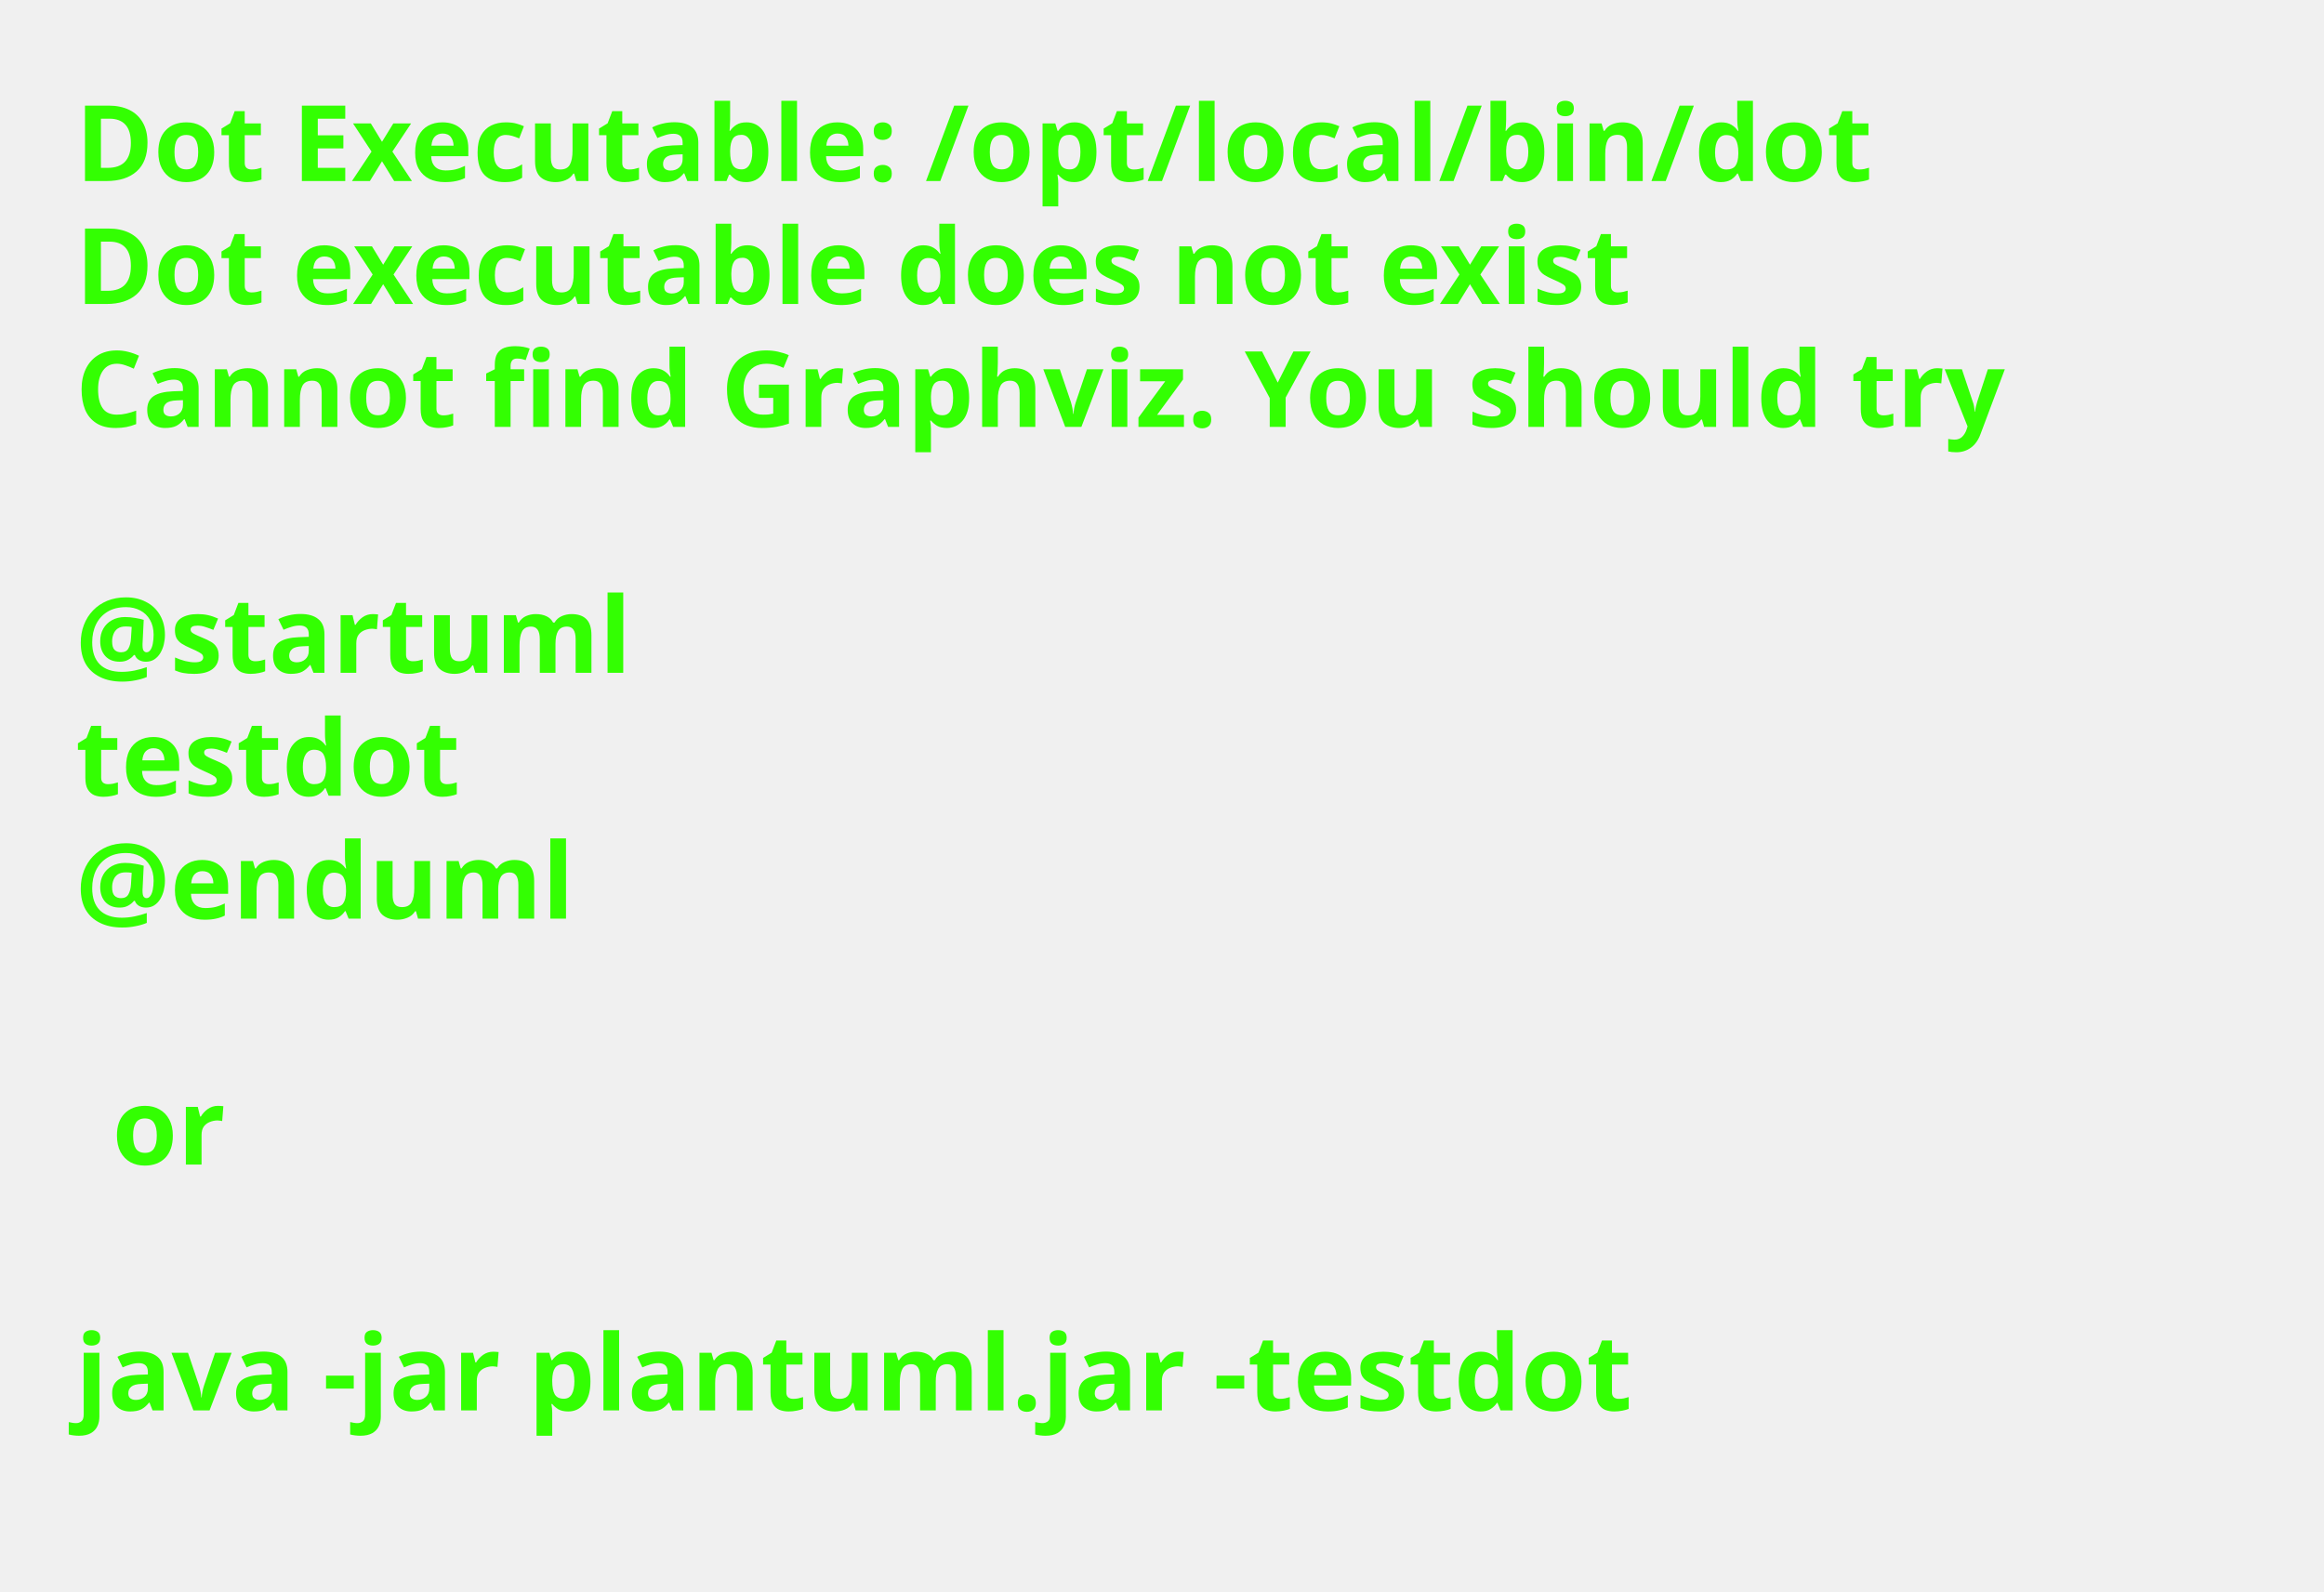
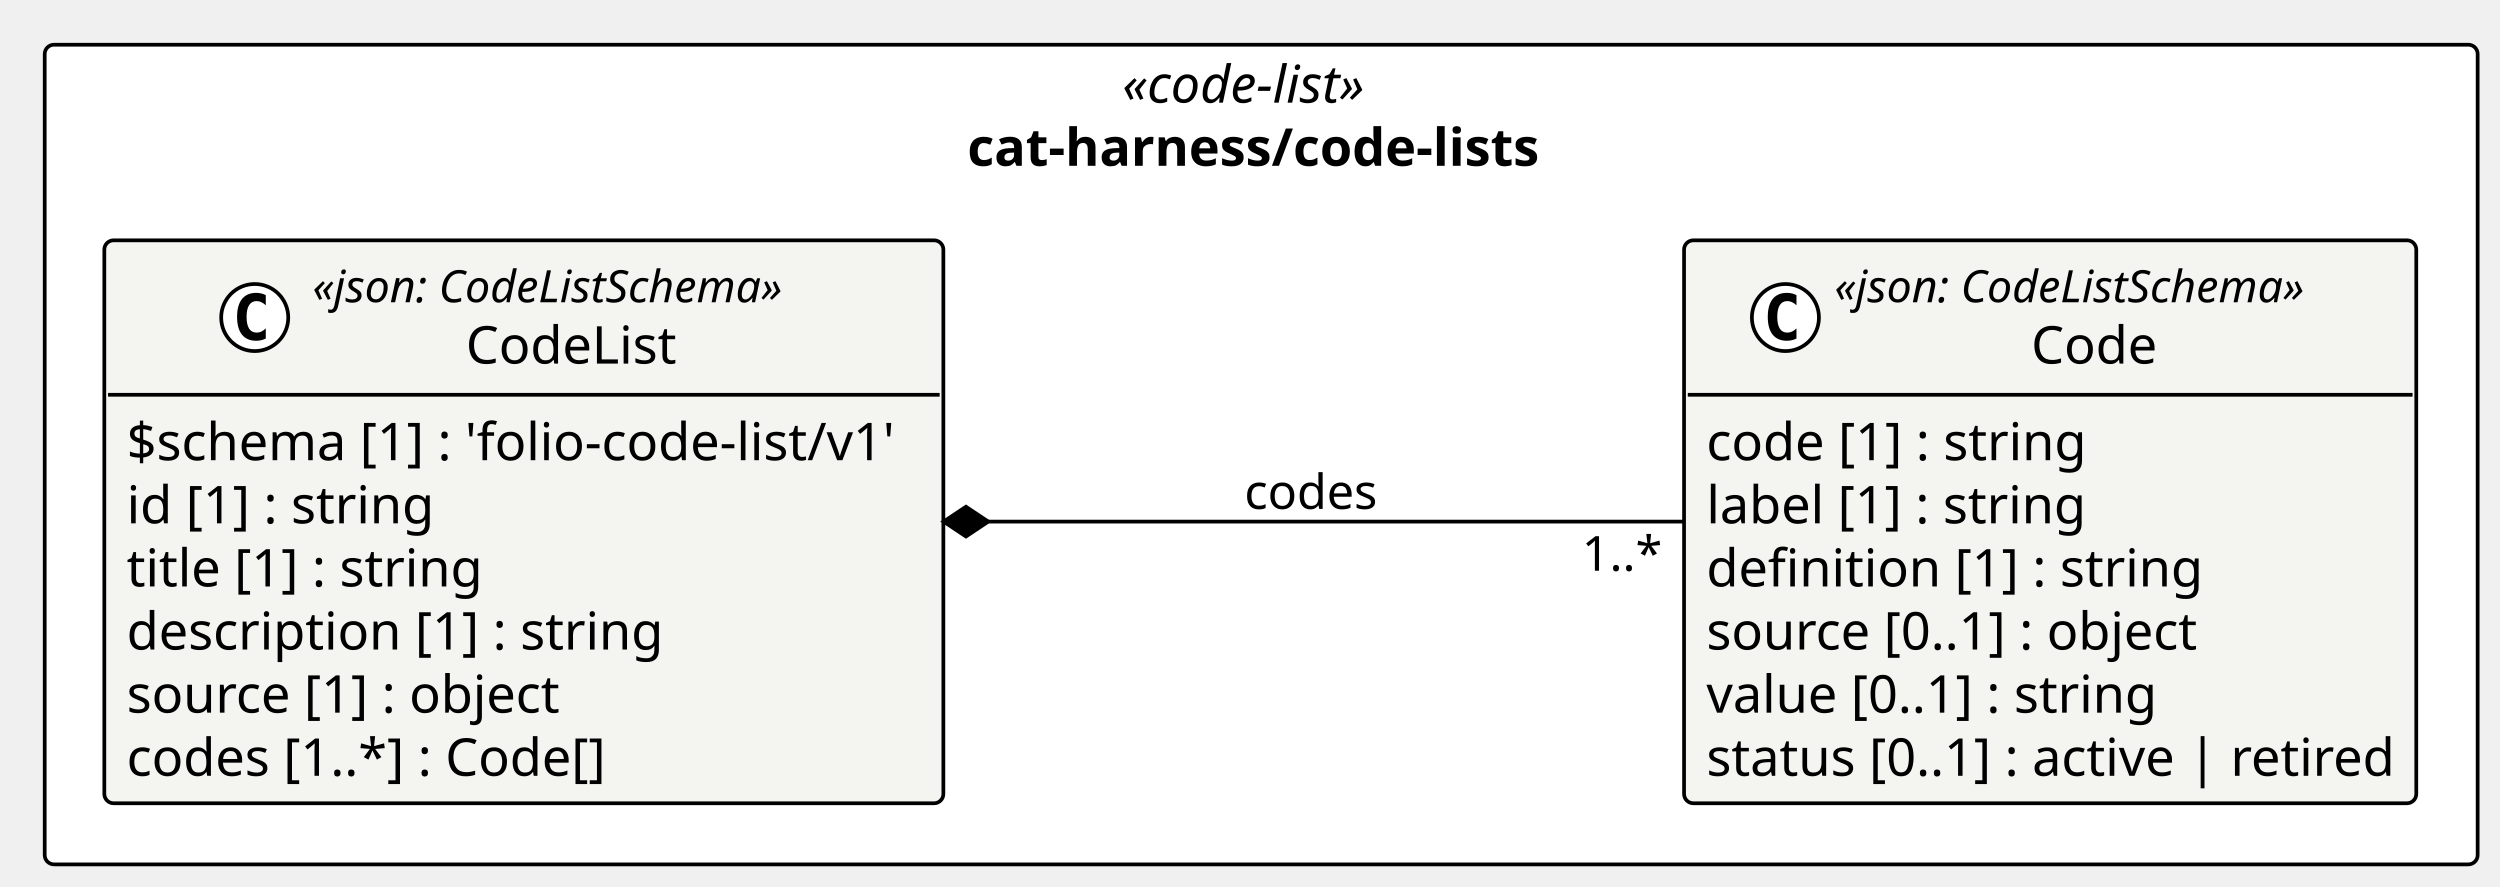
- <svg xmlns="http://www.w3.org/2000/svg" contentStyleType="text/css" height="211px" preserveAspectRatio="none" style="width:308px;height:211px;background:#FFFFFF;" version="1.1" viewBox="0 0 308 211" width="308px" zoomAndPan="magnify">
+ <svg xmlns="http://www.w3.org/2000/svg" contentStyleType="text/css" height="238px" preserveAspectRatio="none" style="width:671px;height:238px;background:#FFFFFF;" version="1.1" viewBox="0 0 671 238" width="671px" zoomAndPan="magnify">
  <defs />
  <g>
-     <text fill="#33FF02" font-family="sans-serif" font-size="14" font-weight="bold" lengthAdjust="spacing" textLength="264.954" x="10" y="24">Dot Executable: /opt/local/bin/dot</text>
-     <text fill="#33FF02" font-family="sans-serif" font-size="14" font-weight="bold" lengthAdjust="spacing" textLength="236.264" x="10" y="40.297">Dot executable does not exist</text>
-     <text fill="#33FF02" font-family="sans-serif" font-size="14" font-weight="bold" lengthAdjust="spacing" textLength="291.587" x="10" y="56.594">Cannot find Graphviz. You should try</text>
-     <text fill="#33FF02" font-family="sans-serif" font-size="14" font-weight="bold" lengthAdjust="spacing" textLength="4.874" x="10" y="72.891"> </text>
-     <text fill="#33FF02" font-family="sans-serif" font-size="14" font-weight="bold" lengthAdjust="spacing" textLength="81.423" x="10" y="89.188">@startuml</text>
-     <text fill="#33FF02" font-family="sans-serif" font-size="14" font-weight="bold" lengthAdjust="spacing" textLength="57.545" x="10" y="105.484">testdot</text>
-     <text fill="#33FF02" font-family="sans-serif" font-size="14" font-weight="bold" lengthAdjust="spacing" textLength="72.837" x="10" y="121.781">@enduml</text>
-     <text fill="#33FF02" font-family="sans-serif" font-size="14" font-weight="bold" lengthAdjust="spacing" textLength="4.874" x="10" y="138.078"> </text>
-     <text fill="#33FF02" font-family="sans-serif" font-size="14" font-weight="bold" lengthAdjust="spacing" textLength="16.523" x="14.874" y="154.375">or</text>
-     <text fill="#33FF02" font-family="sans-serif" font-size="14" font-weight="bold" lengthAdjust="spacing" textLength="4.874" x="10" y="170.672"> </text>
-     <text fill="#33FF02" font-family="sans-serif" font-size="14" font-weight="bold" lengthAdjust="spacing" textLength="234.507" x="10" y="186.969">java -jar plantuml.jar -testdot</text>
-     <text fill="#33FF02" font-family="sans-serif" font-size="14" font-weight="bold" lengthAdjust="spacing" textLength="4.874" x="10" y="203.266"> </text>
+     <g id="cluster_pkg_cat_harness_code_lists">
+       <rect fill="#FFFFFF" height="220" rx="2.5" ry="2.5" style="stroke:#000000;stroke-width:1.0;" width="653" x="12" y="12" />
+       <text fill="#000000" font-family="Verdana" font-size="14" font-style="italic" lengthAdjust="spacing" textLength="74.58" x="301.21" y="27.562">«code-list»</text>
+       <text fill="#000000" font-family="Verdana" font-size="14" font-weight="bold" lengthAdjust="spacing" textLength="157.691" x="259.654" y="44.502">cat-harness/code-lists</text>
+     </g>
+     <g id="elem_cat_harness_code_lists_Code">
+       <rect codeLine="14" fill="#F4F4F1" height="151.096" id="cat_harness_code_lists_Code" rx="2.5" ry="2.5" style="stroke:#000000;stroke-width:1.0;" width="196.529" x="452" y="64.5" />
+       <ellipse cx="479.204" cy="85.23" fill="#FFFFFF" rx="9" ry="9" style="stroke:#000000;stroke-width:1.0;" />
+       <path d="M482.173,90.87 Q481.595,91.167 480.954,91.308 Q480.313,91.464 479.61,91.464 Q477.11,91.464 475.782,89.823 Q474.47,88.167 474.47,85.042 Q474.47,81.917 475.782,80.261 Q477.11,78.605 479.61,78.605 Q480.313,78.605 480.954,78.761 Q481.61,78.917 482.173,79.214 L482.173,81.933 Q481.548,81.355 480.954,81.089 Q480.36,80.808 479.735,80.808 Q478.392,80.808 477.704,81.886 Q477.017,82.948 477.017,85.042 Q477.017,87.136 477.704,88.214 Q478.392,89.276 479.735,89.276 Q480.36,89.276 480.954,89.011 Q481.548,88.73 482.173,88.151 L482.173,90.87 Z " fill="#000000" />
+       <text fill="#000000" font-family="Verdana" font-size="12" font-style="italic" lengthAdjust="spacing" textLength="140.965" x="492.36" y="81.125">«json: CodeListSchema»</text>
+       <text fill="#000000" font-family="Verdana" font-size="14" lengthAdjust="spacing" textLength="35.355" x="545.165" y="97.582">Code</text>
+       <line style="stroke:#000000;stroke-width:1.0;" x1="453" x2="647.529" y1="105.959" y2="105.959" />
+       <text fill="#000000" font-family="Verdana" font-size="14" lengthAdjust="spacing" textLength="102.368" x="458" y="123.522">code [1] : string</text>
+       <text fill="#000000" font-family="Verdana" font-size="14" lengthAdjust="spacing" textLength="100.618" x="458" y="140.461">label [1] : string</text>
+       <text fill="#000000" font-family="Verdana" font-size="14" lengthAdjust="spacing" textLength="130.847" x="458" y="157.4">definition [1] : string</text>
+       <text fill="#000000" font-family="Verdana" font-size="14" lengthAdjust="spacing" textLength="135.242" x="458" y="174.34">source [0..1] : object</text>
+       <text fill="#000000" font-family="Verdana" font-size="14" lengthAdjust="spacing" textLength="121.7" x="458" y="191.279">value [0..1] : string</text>
+       <text fill="#000000" font-family="Verdana" font-size="14" lengthAdjust="spacing" textLength="184.529" x="458" y="208.219">status [0..1] : active | retired</text>
+     </g>
+     <g id="elem_cat_harness_code_lists_CodeList">
+       <rect codeLine="22" fill="#F4F4F1" height="151.096" id="cat_harness_code_lists_CodeList" rx="2.5" ry="2.5" style="stroke:#000000;stroke-width:1.0;" width="225.199" x="28" y="64.5" />
+       <ellipse cx="68.367" cy="85.23" fill="#FFFFFF" rx="9" ry="9" style="stroke:#000000;stroke-width:1.0;" />
+       <path d="M71.336,90.87 Q70.758,91.167 70.117,91.308 Q69.477,91.464 68.773,91.464 Q66.273,91.464 64.945,89.823 Q63.633,88.167 63.633,85.042 Q63.633,81.917 64.945,80.261 Q66.273,78.605 68.773,78.605 Q69.477,78.605 70.117,78.761 Q70.773,78.917 71.336,79.214 L71.336,81.933 Q70.711,81.355 70.117,81.089 Q69.523,80.808 68.898,80.808 Q67.555,80.808 66.867,81.886 Q66.18,82.948 66.18,85.042 Q66.18,87.136 66.867,88.214 Q67.555,89.276 68.898,89.276 Q69.523,89.276 70.117,89.011 Q70.711,88.73 71.336,88.151 L71.336,90.87 Z " fill="#000000" />
+       <text fill="#000000" font-family="Verdana" font-size="12" font-style="italic" lengthAdjust="spacing" textLength="140.965" x="83.867" y="81.125">«json: CodeListSchema»</text>
+       <text fill="#000000" font-family="Verdana" font-size="14" lengthAdjust="spacing" textLength="58.632" x="125.034" y="97.582">CodeList</text>
+       <line style="stroke:#000000;stroke-width:1.0;" x1="29" x2="252.199" y1="105.959" y2="105.959" />
+       <text fill="#000000" font-family="Verdana" font-size="14" lengthAdjust="spacing" textLength="213.199" x="34" y="123.522">$schema [1] : 'folio-code-list/v1'</text>
+       <text fill="#000000" font-family="Verdana" font-size="14" lengthAdjust="spacing" textLength="81.204" x="34" y="140.461">id [1] : string</text>
+       <text fill="#000000" font-family="Verdana" font-size="14" lengthAdjust="spacing" textLength="93.345" x="34" y="157.4">title [1] : string</text>
+       <text fill="#000000" font-family="Verdana" font-size="14" lengthAdjust="spacing" textLength="143.233" x="34" y="174.34">description [1] : string</text>
+       <text fill="#000000" font-family="Verdana" font-size="14" lengthAdjust="spacing" textLength="118.344" x="34" y="191.279">source [1] : object</text>
+       <text fill="#000000" font-family="Verdana" font-size="14" lengthAdjust="spacing" textLength="132.918" x="34" y="208.219">codes [1..*] : Code[]</text>
+     </g>
+     <g id="link_cat_harness_code_lists_CodeList_cat_harness_code_lists_Code">
+       <path codeLine="32" d="M265.26,140 C327.42,140 392.07,140 451.82,140 " fill="none" id="cat_harness_code_lists_CodeList-backto-cat_harness_code_lists_Code" style="stroke:#000000;stroke-width:1.0;" />
+       <polygon fill="#000000" points="253.26,140,259.26,144,265.26,140,259.26,136,253.26,140" style="stroke:#000000;stroke-width:1.0;" />
+       <text fill="#000000" font-family="Verdana" font-size="13" lengthAdjust="spacing" textLength="37.623" x="334" y="136.594">codes</text>
+       <text fill="#000000" font-family="Verdana" font-size="13" lengthAdjust="spacing" textLength="19.291" x="424.567" y="153.192">1..*</text>
+     </g>
  </g>
</svg>
